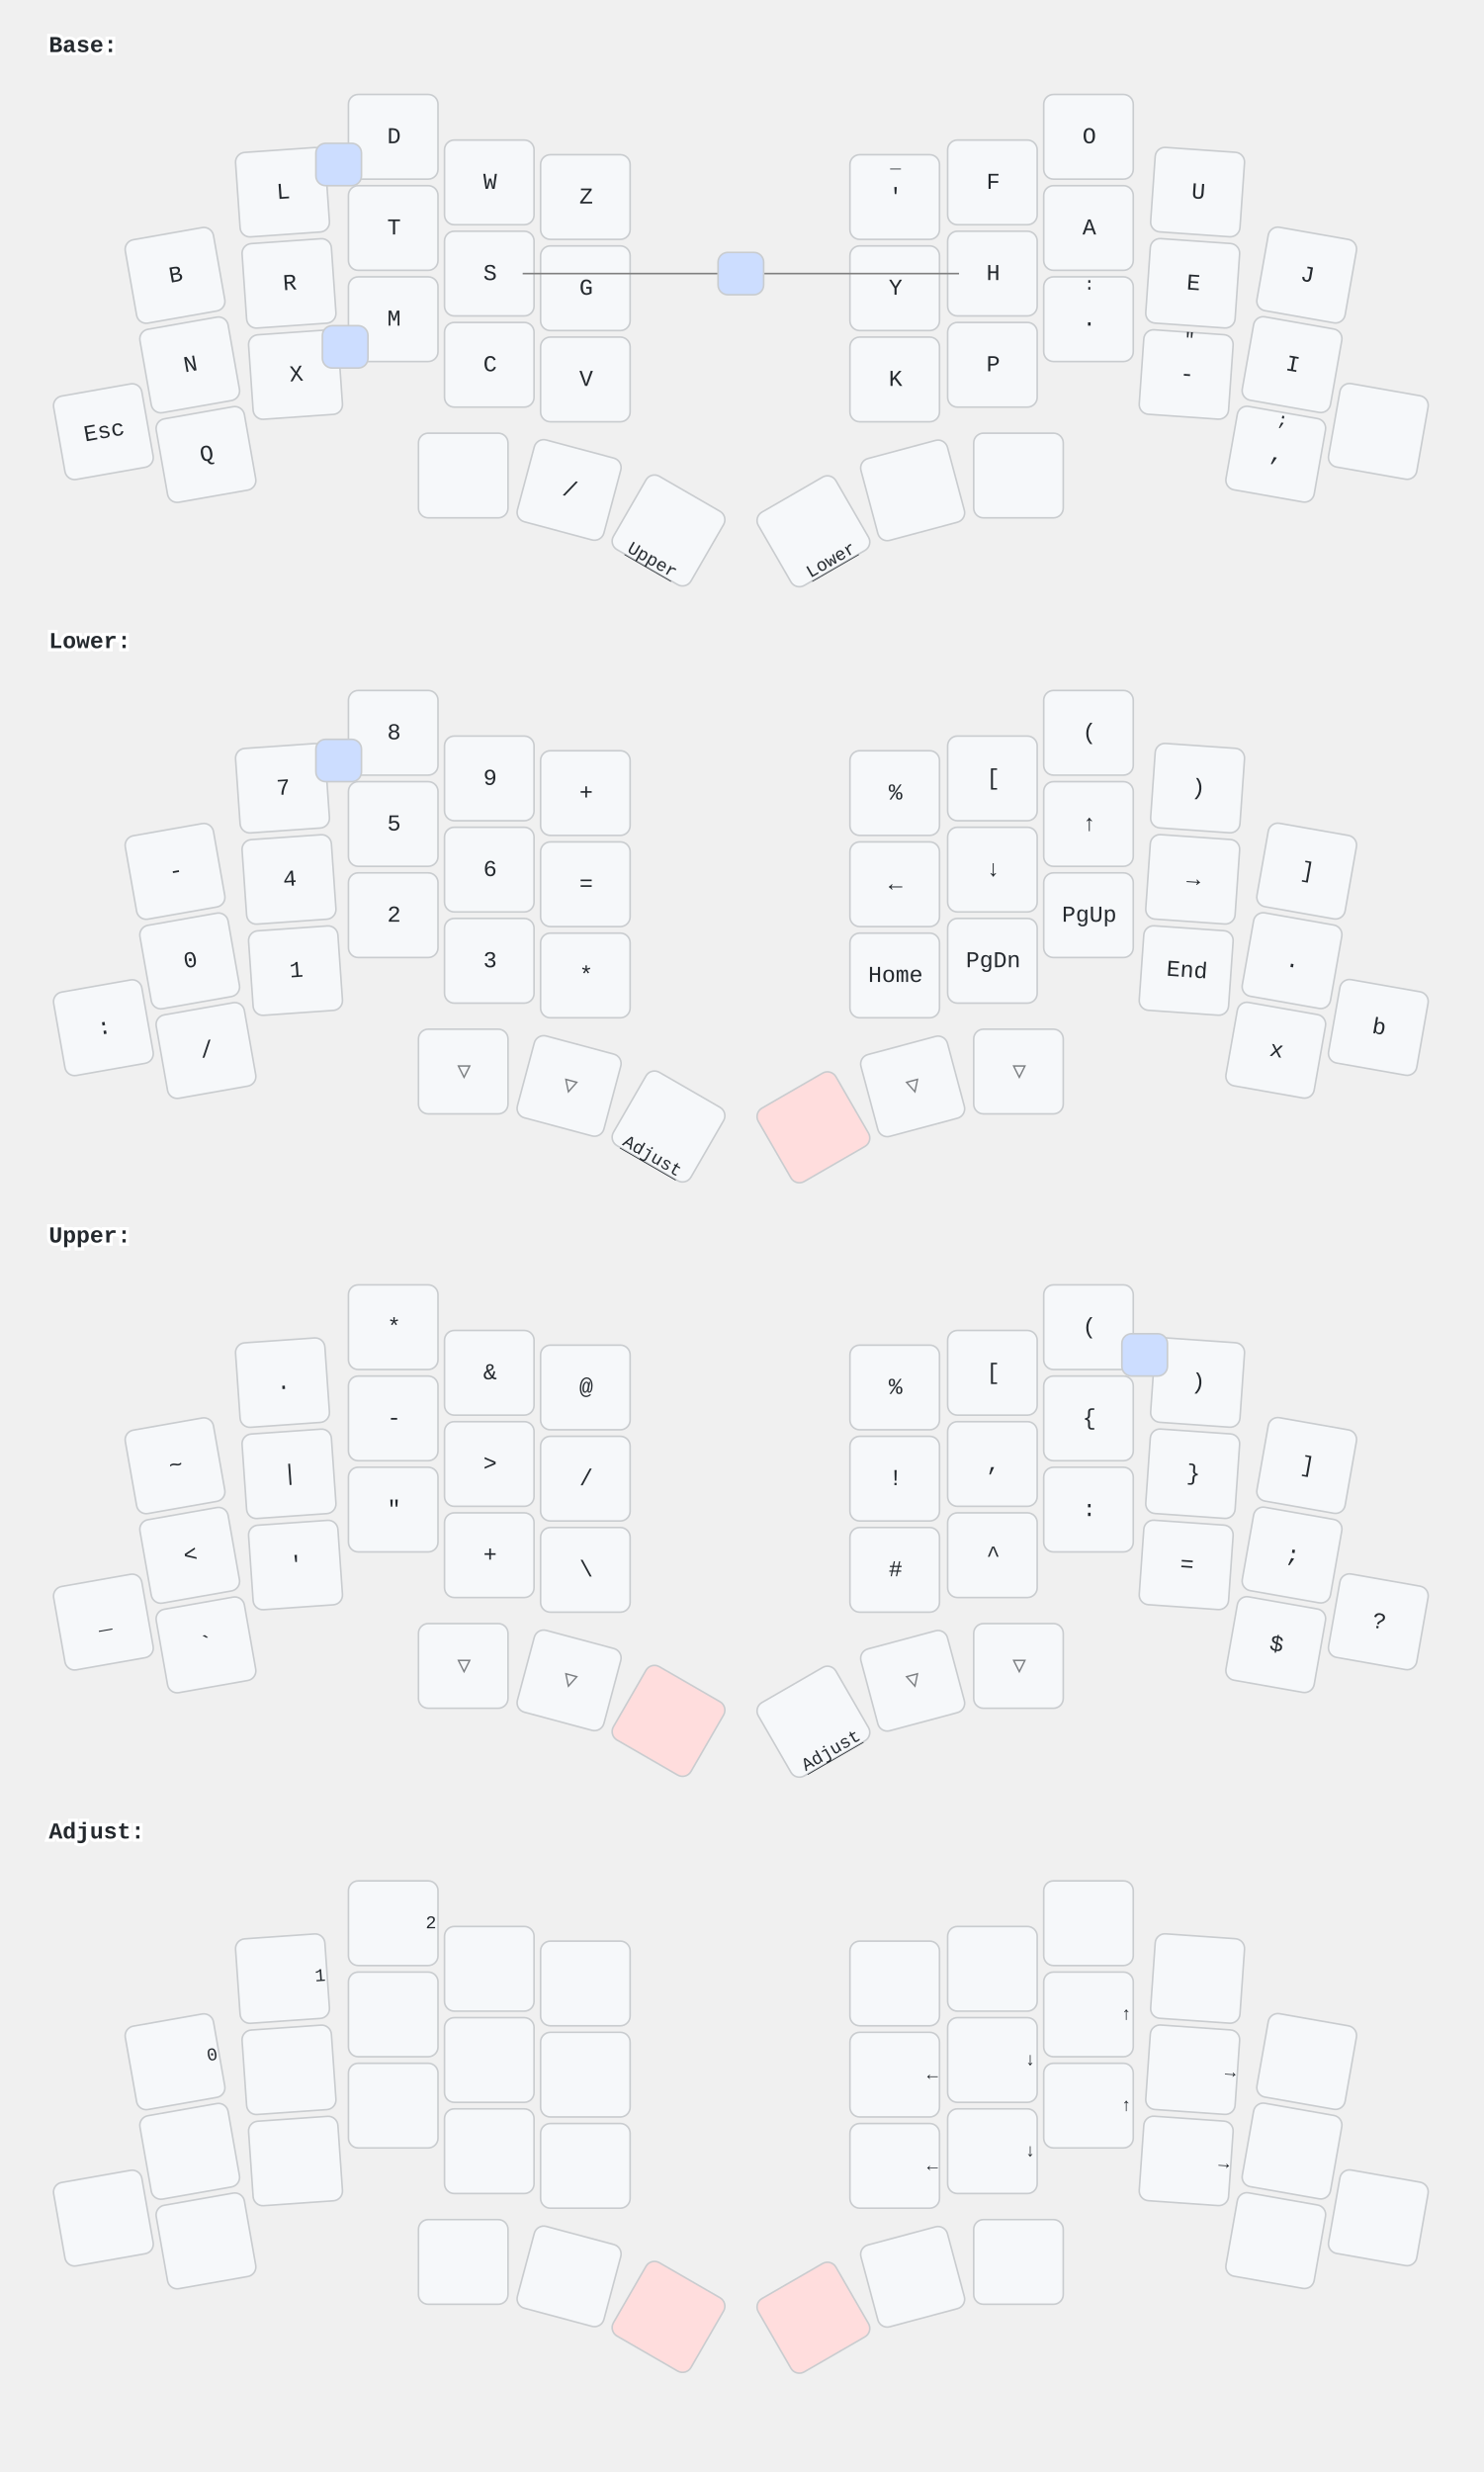
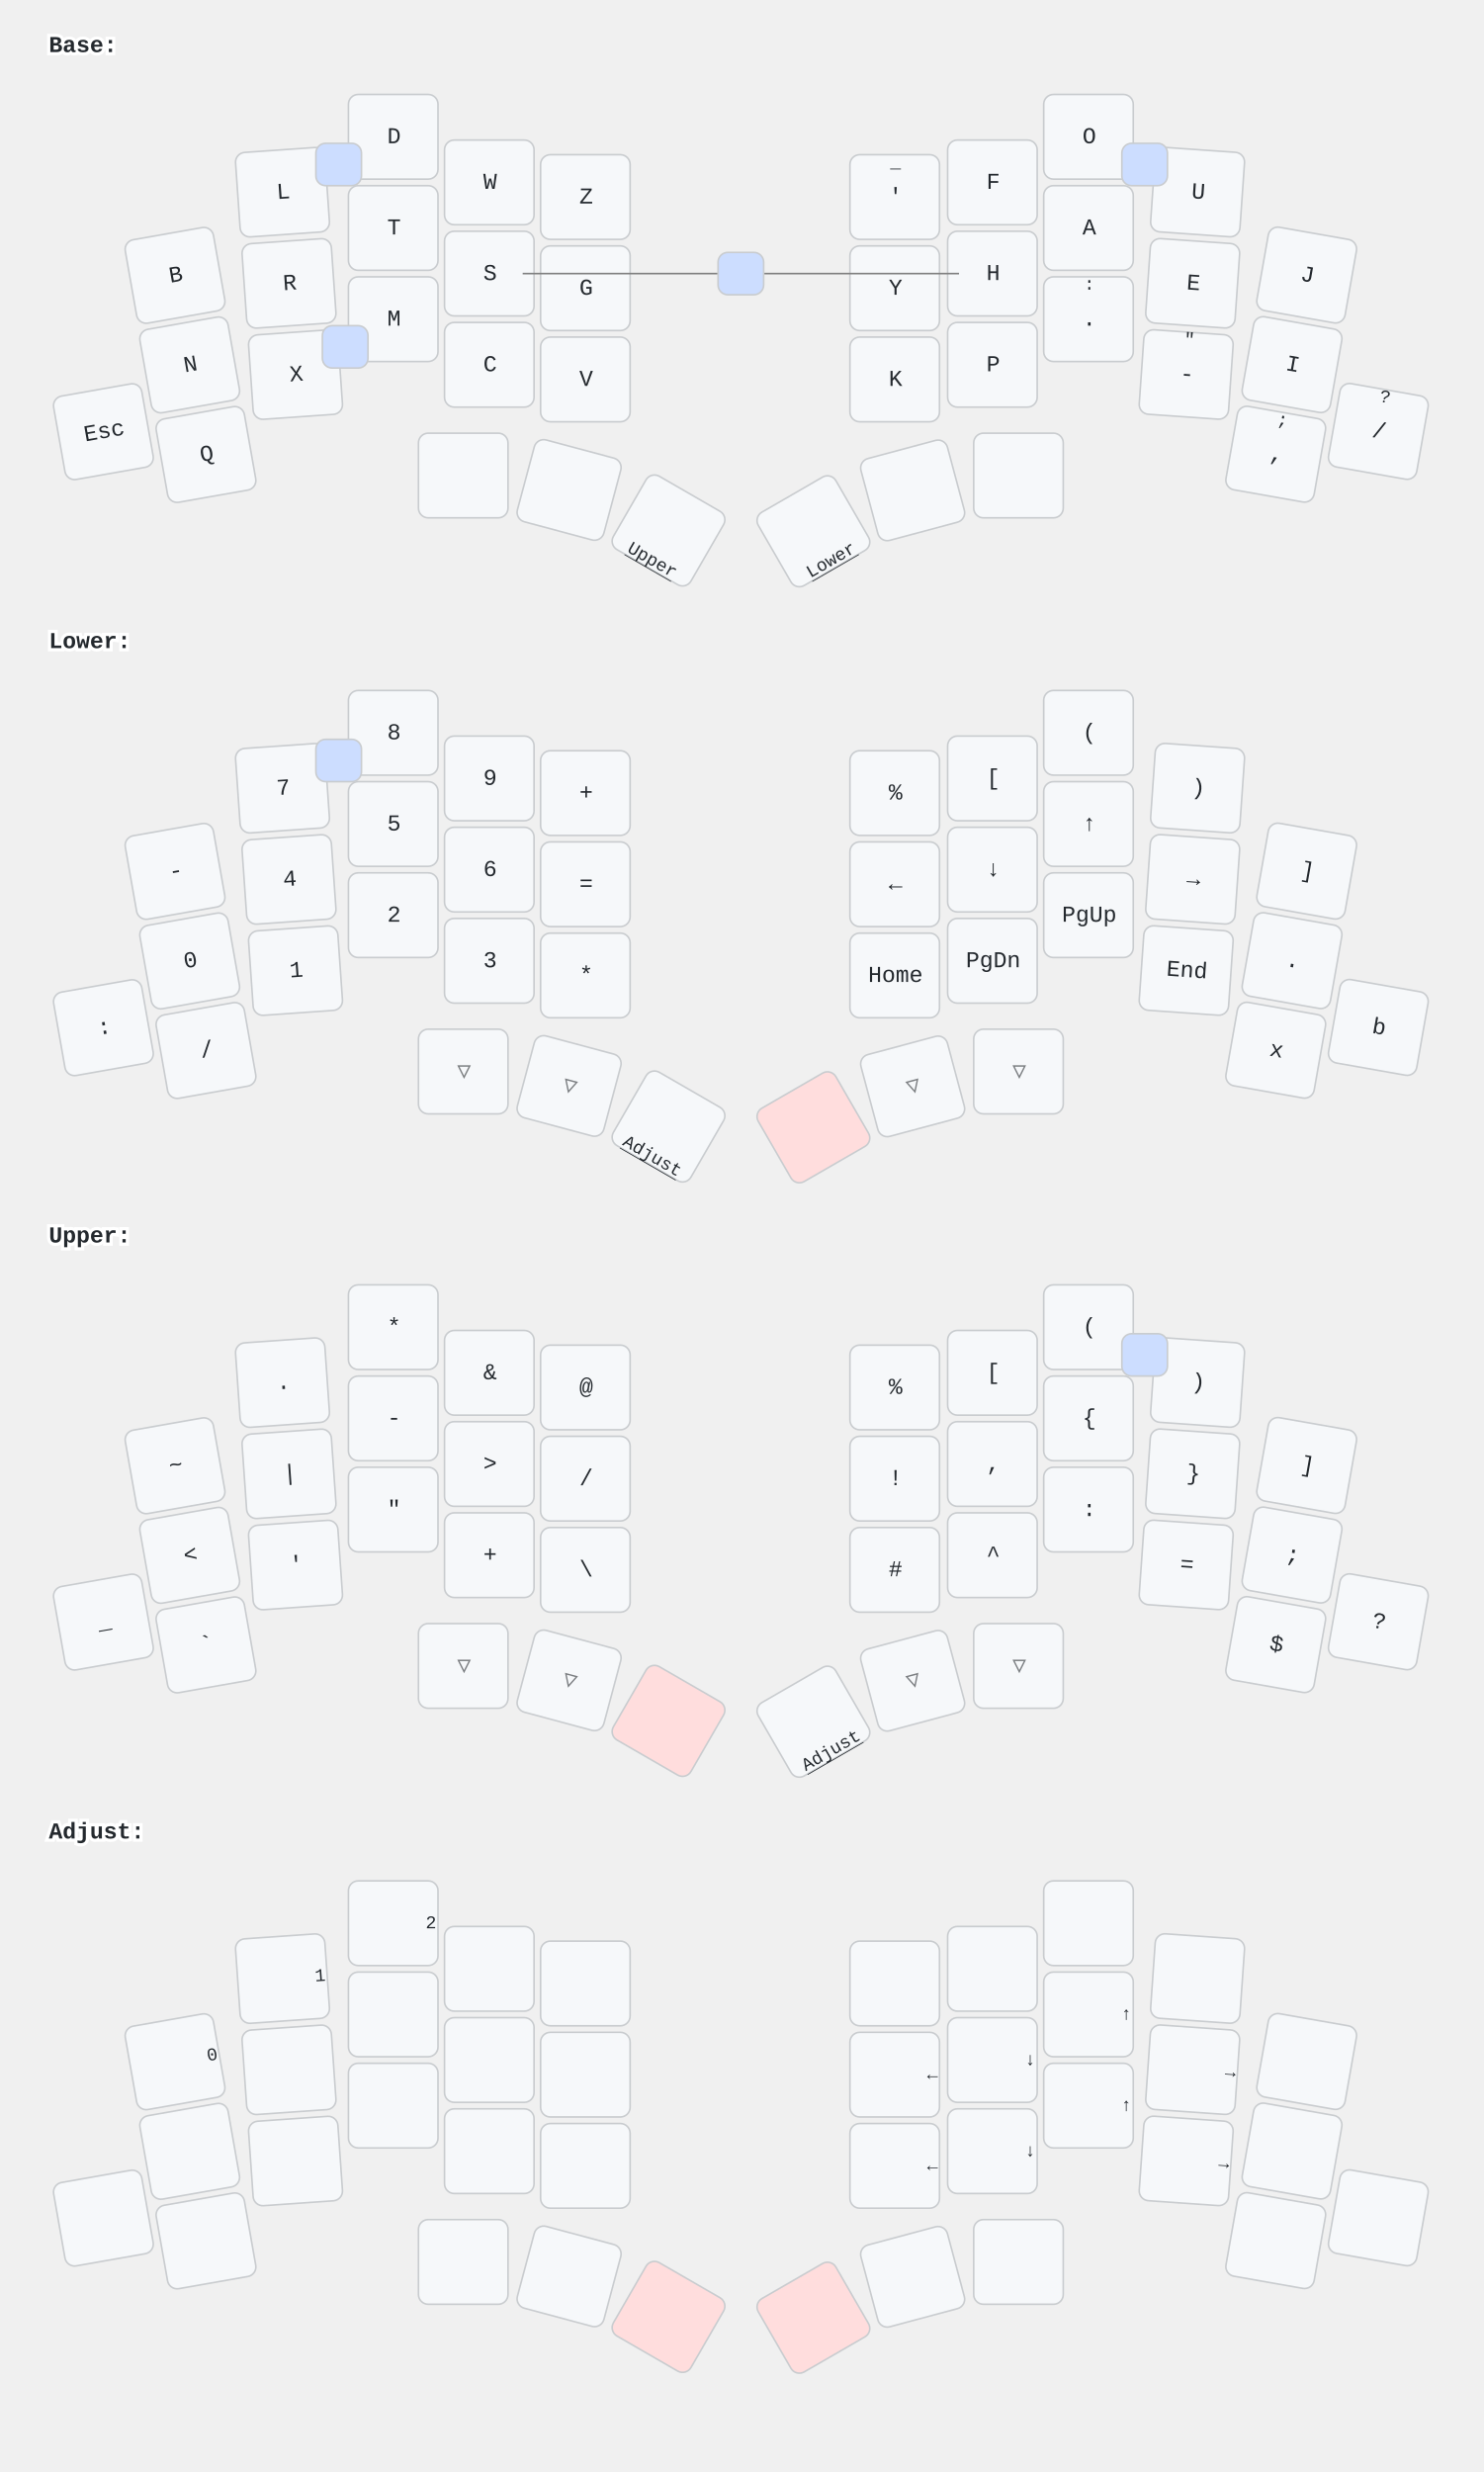
<svg xmlns="http://www.w3.org/2000/svg" xmlns:xlink="http://www.w3.org/1999/xlink" width="911" height="1518" viewBox="0 0 911 1518" class="keymap">
  <defs>/* start glyphs */
<svg id="mdi:apple-keyboard-caps">
      <svg id="mdi-apple-keyboard-caps" viewBox="0 0 24 24">
        <path d="M15,14V8H17.17L12,2.83L6.83,8H9V14H15M12,0L22,10H17V16H7V10H2L12,0M7,18H17V24H7V18M15,20H9V22H15V20Z" />
      </svg>
    </svg>
    <svg id="mdi:apple-keyboard-command">
      <svg id="mdi-apple-keyboard-command" viewBox="0 0 24 24">
        <path d="M6,2A4,4 0 0,1 10,6V8H14V6A4,4 0 0,1 18,2A4,4 0 0,1 22,6A4,4 0 0,1 18,10H16V14H18A4,4 0 0,1 22,18A4,4 0 0,1 18,22A4,4 0 0,1 14,18V16H10V18A4,4 0 0,1 6,22A4,4 0 0,1 2,18A4,4 0 0,1 6,14H8V10H6A4,4 0 0,1 2,6A4,4 0 0,1 6,2M16,18A2,2 0 0,0 18,20A2,2 0 0,0 20,18A2,2 0 0,0 18,16H16V18M14,10H10V14H14V10M6,16A2,2 0 0,0 4,18A2,2 0 0,0 6,20A2,2 0 0,0 8,18V16H6M8,6A2,2 0 0,0 6,4A2,2 0 0,0 4,6A2,2 0 0,0 6,8H8V6M18,8A2,2 0 0,0 20,6A2,2 0 0,0 18,4A2,2 0 0,0 16,6V8H18Z" />
      </svg>
    </svg>
    <svg id="mdi:apple-keyboard-control">
      <svg id="mdi-apple-keyboard-control" viewBox="0 0 24 24">
        <path d="M19.78,11.78L18.36,13.19L12,6.83L5.64,13.19L4.22,11.78L12,4L19.78,11.78Z" />
      </svg>
    </svg>
    <svg id="mdi:apple-keyboard-option">
      <svg id="mdi-apple-keyboard-option" viewBox="0 0 24 24">
        <path d="M3,4H9.11L16.15,18H21V20H14.88L7.84,6H3V4M14,4H21V6H14V4Z" />
      </svg>
    </svg>
    <svg id="mdi:apple-keyboard-shift">
      <svg id="mdi-apple-keyboard-shift" viewBox="0 0 24 24">
        <path d="M15,18V12H17.17L12,6.83L6.83,12H9V18H15M12,4L22,14H17V20H7V14H2L12,4Z" />
      </svg>
    </svg>
    <svg id="mdi:backspace-reverse">
      <svg id="mdi-backspace-reverse" viewBox="0 0 24 24">
        <path d="M2,21H17C17.7,21 18.2,20.6 18.6,20.1L24,12L18.6,3.9C18.2,3.4 17.7,3 17,3H2A2,2 0 0,0 0,5V19A2,2 0 0,0 2,21M5,8.4L6.4,7L10,10.6L13.6,7L15,8.4L11.4,12L15,15.6L13.6,17L10,13.4L6.4,17L5,15.6L8.6,12" />
      </svg>
    </svg>
    <svg id="mdi:bluetooth">
      <svg id="mdi-bluetooth" viewBox="0 0 24 24">
        <path d="M14.88,16.29L13,18.17V14.41M13,5.83L14.88,7.71L13,9.58M17.71,7.71L12,2H11V9.58L6.41,5L5,6.41L10.59,12L5,17.58L6.41,19L11,14.41V22H12L17.71,16.29L13.41,12L17.71,7.71Z" />
      </svg>
    </svg>
    <svg id="mdi:delete">
      <svg id="mdi-delete" viewBox="0 0 24 24">
        <path d="M19,4H15.5L14.5,3H9.5L8.5,4H5V6H19M6,19A2,2 0 0,0 8,21H16A2,2 0 0,0 18,19V7H6V19Z" />
      </svg>
    </svg>
    <svg id="mdi:keyboard-backspace">
      <svg id="mdi-keyboard-backspace" viewBox="0 0 24 24">
        <path d="M21,11H6.83L10.41,7.41L9,6L3,12L9,18L10.41,16.58L6.83,13H21V11Z" />
      </svg>
    </svg>
    <svg id="mdi:keyboard-return">
      <svg id="mdi-keyboard-return" viewBox="0 0 24 24">
        <path d="M19,7V11H5.83L9.41,7.41L8,6L2,12L8,18L9.41,16.58L5.83,13H21V7H19Z" />
      </svg>
    </svg>
    <svg id="mdi:keyboard-space">
      <svg id="mdi-keyboard-space" viewBox="0 0 24 24">
        <path d="M3 15H5V19H19V15H21V19C21 20.1 20.1 21 19 21H5C3.9 21 3 20.1 3 19V15Z" />
      </svg>
    </svg>
    <svg id="mdi:keyboard-tab">
      <svg id="mdi-keyboard-tab" viewBox="0 0 24 24">
        <path d="M20,18H22V6H20M11.59,7.41L15.17,11H1V13H15.17L11.59,16.58L13,18L19,12L13,6L11.59,7.41Z" />
      </svg>
    </svg>
    <svg id="mdi:mouse">
      <svg id="mdi-mouse" viewBox="0 0 24 24">
        <path d="M11,1.07C7.05,1.56 4,4.92 4,9H11M4,15A8,8 0 0,0 12,23A8,8 0 0,0 20,15V11H4M13,1.07V9H20C20,4.92 16.94,1.56 13,1.07Z" />
      </svg>
    </svg>
    <svg id="mdi:mouse-left-click">
      <svg id="mdi-mouse-left-click" viewBox="0 0 24 24">
        <path d="M13 9V1.07C16.94 1.56 20 4.92 20 9H13M6.34 20.66C4.84 19.16 4 17.12 4 15V11H20V15C20 17.12 19.16 19.16 17.66 20.66C16.16 22.16 14.12 23 12 23C9.88 23 7.84 22.16 6.34 20.66M11 9V1.07C10.3 1.16 9.63 1.33 9 1.59C6.67 2.53 4.89 4.53 4.25 7C4.09 7.64 4 8.31 4 9H11M6.34 7C6.82 5.65 7.78 4.5 9 3.81V7H6.34Z" />
      </svg>
    </svg>
    <svg id="mdi:mouse-right-click">
      <svg id="mdi-mouse-right-click" viewBox="0 0 24 24">
        <path d="M13 9V1.07C13.7 1.16 14.37 1.33 15 1.59C17.33 2.53 19.11 4.53 19.75 7C19.91 7.64 20 8.31 20 9H13M17.66 7C17.18 5.65 16.23 4.5 15 3.81V7H17.66M11 9V1.07C7.06 1.56 4 4.92 4 9H11M6.34 20.66C4.84 19.16 4 17.12 4 15V11H20V15C20 17.12 19.16 19.16 17.66 20.66C16.16 22.16 14.12 23 12 23C9.88 23 7.84 22.16 6.34 20.66Z" />
      </svg>
    </svg>
    <svg id="mdi:mouse-scroll-wheel">
      <svg id="mdi-mouse-scroll-wheel" viewBox="0 0 24 24">
        <path d="M11 1.07C7.05 1.56 4 4.92 4 9H11V7.73C10.4 7.39 10 6.74 10 6V4C10 3.26 10.4 2.61 11 2.27V1.07M13 9V7.73C13.6 7.39 14 6.74 14 6V4C14 3.26 13.6 2.61 13 2.27V1.07C16.94 1.56 20 4.92 20 9H13M4 15C4 17.12 4.84 19.16 6.34 20.66C7.84 22.16 9.88 23 12 23C14.12 23 16.16 22.16 17.66 20.66C19.16 19.16 20 17.12 20 15V11H4V15M13 6V4C13 3.45 12.55 3 12 3C11.45 3 11 3.45 11 4V6C11 6.55 11.45 7 12 7C12.55 7 13 6.55 13 6Z" />
      </svg>
    </svg>
    <svg id="mdi:play-pause">
      <svg id="mdi-play-pause" viewBox="0 0 24 24">
        <path d="M3,5V19L11,12M13,19H16V5H13M18,5V19H21V5" />
      </svg>
    </svg>
    <svg id="mdi:skip-next">
      <svg id="mdi-skip-next" viewBox="0 0 24 24">
        <path d="M16,18H18V6H16M6,18L14.5,12L6,6V18Z" />
      </svg>
    </svg>
    <svg id="mdi:skip-previous">
      <svg id="mdi-skip-previous" viewBox="0 0 24 24">
        <path d="M6,18V6H8V18H6M9.5,12L18,6V18L9.5,12Z" />
      </svg>
    </svg>
    <svg id="mdi:usb">
      <svg id="mdi-usb" viewBox="0 0 24 24">
        <path d="M15,7V11H16V13H13V5H15L12,1L9,5H11V13H8V10.93C8.7,10.56 9.2,9.85 9.2,9C9.2,7.78 8.21,6.8 7,6.8C5.78,6.8 4.8,7.78 4.8,9C4.8,9.85 5.3,10.56 6,10.93V13A2,2 0 0,0 8,15H11V18.05C10.29,18.41 9.8,19.15 9.8,20A2.2,2.2 0 0,0 12,22.2A2.2,2.2 0 0,0 14.2,20C14.2,19.15 13.71,18.41 13,18.05V15H16A2,2 0 0,0 18,13V11H19V7H15Z" />
      </svg>
    </svg>
    <svg id="mdi:volume-minus">
      <svg id="mdi-volume-minus" viewBox="0 0 24 24">
        <path d="M3,9H7L12,4V20L7,15H3V9M14,11H22V13H14V11Z" />
      </svg>
    </svg>
    <svg id="mdi:volume-mute">
      <svg id="mdi-volume-mute" viewBox="0 0 24 24">
        <path d="M3,9H7L12,4V20L7,15H3V9M16.59,12L14,9.41L15.41,8L18,10.59L20.59,8L22,9.41L19.41,12L22,14.59L20.59,16L18,13.41L15.41,16L14,14.59L16.59,12Z" />
      </svg>
    </svg>
    <svg id="mdi:volume-plus">
      <svg id="mdi-volume-plus" viewBox="0 0 24 24">
        <path d="M3,9H7L12,4V20L7,15H3V9M14,11H17V8H19V11H22V13H19V16H17V13H14V11Z" />
      </svg>
    </svg>
  </defs>/* end glyphs */
<style>/* inherit to force styles through use tags */
svg path {
    fill: inherit;
}

/* font and background color specifications */
svg.keymap {
    font-family: SFMono-Regular,Consolas,Liberation Mono,Menlo,monospace;
    font-size: 14px;
    font-kerning: normal;
    text-rendering: optimizeLegibility;
    fill: #24292e;
}

/* default key styling */
rect.key {
    fill: #f6f8fa;
}

rect.key, rect.combo {
    stroke: #c9cccf;
    stroke-width: 1;
}

/* default key side styling, only used is draw_key_sides is set */
rect.side {
    filter: brightness(90%);
}

/* color accent for combo boxes */
rect.combo, rect.combo-separate {
    fill: #cdf;
}

/* color accent for held keys */
rect.held, rect.combo.held {
    fill: #fdd;
}

/* color accent for ghost (optional) keys */
rect.ghost, rect.combo.ghost {
    stroke-dasharray: 4, 4;
    stroke-width: 2;
}

text {
    text-anchor: middle;
    dominant-baseline: middle;
}

/* styling for layer labels */
text.label {
    font-weight: bold;
    text-anchor: start;
    stroke: white;
    stroke-width: 4;
    paint-order: stroke;
}

/* styling for optional footer */
text.footer {
    text-anchor: end;
    dominant-baseline: auto;
    stroke: white;
    stroke-width: 4;
    paint-order: stroke;
}

/* styling for combo tap, and key non-tap label text */
text.combo, text.hold, text.shifted, text.left, text.right {
    font-size: 11px;
}

text.hold {
    text-anchor: middle;
    dominant-baseline: auto;
}

text.shifted {
    text-anchor: middle;
    dominant-baseline: hanging;
}

text.left {
    text-anchor: start;
}

text.right {
    text-anchor: end;
}

text.layer-activator {
    text-decoration: underline;
}

/* styling for hold/shifted label text in combo box */
text.combo.hold, text.combo.shifted, text.combo.left, text.combo.right {
    font-size: 8px;
}

/* lighter symbol for transparent keys */
text.trans {
    fill: #7b7e81;
}

/* styling for combo dendrons */
path.combo {
    stroke-width: 1;
    stroke: gray;
    fill: none;
}

/* Start Tabler Icons Cleanup */
/* cannot use height/width with glyphs */
.icon-tabler &gt; path {
    fill: inherit;
    stroke: inherit;
    stroke-width: 2;
}
/* hide tabler's default box */
.icon-tabler &gt; path[stroke="none"][fill="none"] {
    visibility: hidden;
}
/* End Tabler Icons Cleanup */
</style>
  <g transform="translate(30, 0)" class="layer-Base">
    <text x="0" y="28" class="label" id="Base">Base:</text>
    <g transform="translate(0, 56)">
      <g transform="translate(78, 113) rotate(-10.0)" class="key keypos-0">
        <rect rx="6" ry="6" x="-28" y="-26" width="55" height="52" class="key" />
        <text x="0" y="0" class="key tap">B</text>
      </g>
      <g transform="translate(144, 62) rotate(-4.0)" class="key keypos-1">
        <rect rx="6" ry="6" x="-28" y="-26" width="55" height="52" class="key" />
        <text x="0" y="0" class="key tap">L</text>
      </g>
      <g transform="translate(212, 28)" class="key keypos-2">
        <rect rx="6" ry="6" x="-28" y="-26" width="55" height="52" class="key" />
        <text x="0" y="0" class="key tap">D</text>
      </g>
      <g transform="translate(271, 56)" class="key keypos-3">
        <rect rx="6" ry="6" x="-28" y="-26" width="55" height="52" class="key" />
        <text x="0" y="0" class="key tap">W</text>
      </g>
      <g transform="translate(330, 65)" class="key keypos-4">
        <rect rx="6" ry="6" x="-28" y="-26" width="55" height="52" class="key" />
        <text x="0" y="0" class="key tap">Z</text>
      </g>
      <g transform="translate(520, 65)" class="key keypos-5">
        <rect rx="6" ry="6" x="-28" y="-26" width="55" height="52" class="key" />
        <text x="0" y="0" class="key tap">'</text>
        <text x="0" y="-24" class="key shifted">_</text>
      </g>
      <g transform="translate(580, 56)" class="key keypos-6">
        <rect rx="6" ry="6" x="-28" y="-26" width="55" height="52" class="key" />
        <text x="0" y="0" class="key tap">F</text>
      </g>
      <g transform="translate(639, 28)" class="key keypos-7">
        <rect rx="6" ry="6" x="-28" y="-26" width="55" height="52" class="key" />
        <text x="0" y="0" class="key tap">O</text>
      </g>
      <g transform="translate(706, 62) rotate(4.0)" class="key keypos-8">
        <rect rx="6" ry="6" x="-28" y="-26" width="55" height="52" class="key" />
        <text x="0" y="0" class="key tap">U</text>
      </g>
      <g transform="translate(773, 113) rotate(10.0)" class="key keypos-9">
        <rect rx="6" ry="6" x="-28" y="-26" width="55" height="52" class="key" />
        <text x="0" y="0" class="key tap">J</text>
      </g>
      <g transform="translate(87, 168) rotate(-10.0)" class="key keypos-10">
        <rect rx="6" ry="6" x="-28" y="-26" width="55" height="52" class="key" />
        <text x="0" y="0" class="key tap">N</text>
        <use href="#mdi:apple-keyboard-control" xlink:href="#mdi:apple-keyboard-control" x="-6" y="12" height="12" width="12.0" class="key hold glyph mdi:apple-keyboard-control" />
      </g>
      <g transform="translate(148, 118) rotate(-4.0)" class="key keypos-11">
        <rect rx="6" ry="6" x="-28" y="-26" width="55" height="52" class="key" />
        <text x="0" y="0" class="key tap">R</text>
        <use href="#mdi:apple-keyboard-option" xlink:href="#mdi:apple-keyboard-option" x="-6" y="12" height="12" width="12.0" class="key hold glyph mdi:apple-keyboard-option" />
      </g>
      <g transform="translate(212, 84)" class="key keypos-12">
        <rect rx="6" ry="6" x="-28" y="-26" width="55" height="52" class="key" />
        <text x="0" y="0" class="key tap">T</text>
        <use href="#mdi:apple-keyboard-command" xlink:href="#mdi:apple-keyboard-command" x="-6" y="12" height="12" width="12.0" class="key hold glyph mdi:apple-keyboard-command" />
      </g>
      <g transform="translate(271, 112)" class="key keypos-13">
        <rect rx="6" ry="6" x="-28" y="-26" width="55" height="52" class="key" />
        <text x="0" y="0" class="key tap">S</text>
        <use href="#mdi:apple-keyboard-shift" xlink:href="#mdi:apple-keyboard-shift" x="-6" y="12" height="12" width="12.0" class="key hold glyph mdi:apple-keyboard-shift" />
      </g>
      <g transform="translate(330, 121)" class="key keypos-14">
        <rect rx="6" ry="6" x="-28" y="-26" width="55" height="52" class="key" />
        <text x="0" y="0" class="key tap">G</text>
      </g>
      <g transform="translate(520, 121)" class="key keypos-15">
        <rect rx="6" ry="6" x="-28" y="-26" width="55" height="52" class="key" />
        <text x="0" y="0" class="key tap">Y</text>
      </g>
      <g transform="translate(580, 112)" class="key keypos-16">
        <rect rx="6" ry="6" x="-28" y="-26" width="55" height="52" class="key" />
        <text x="0" y="0" class="key tap">H</text>
        <use href="#mdi:apple-keyboard-shift" xlink:href="#mdi:apple-keyboard-shift" x="-6" y="12" height="12" width="12.0" class="key hold glyph mdi:apple-keyboard-shift" />
      </g>
      <g transform="translate(639, 84)" class="key keypos-17">
        <rect rx="6" ry="6" x="-28" y="-26" width="55" height="52" class="key" />
        <text x="0" y="0" class="key tap">A</text>
        <use href="#mdi:apple-keyboard-command" xlink:href="#mdi:apple-keyboard-command" x="-6" y="12" height="12" width="12.0" class="key hold glyph mdi:apple-keyboard-command" />
      </g>
      <g transform="translate(703, 118) rotate(4.0)" class="key keypos-18">
        <rect rx="6" ry="6" x="-28" y="-26" width="55" height="52" class="key" />
        <text x="0" y="0" class="key tap">E</text>
        <use href="#mdi:apple-keyboard-option" xlink:href="#mdi:apple-keyboard-option" x="-6" y="12" height="12" width="12.0" class="key hold glyph mdi:apple-keyboard-option" />
      </g>
      <g transform="translate(764, 168) rotate(10.0)" class="key keypos-19">
        <rect rx="6" ry="6" x="-28" y="-26" width="55" height="52" class="key" />
        <text x="0" y="0" class="key tap">I</text>
        <use href="#mdi:apple-keyboard-control" xlink:href="#mdi:apple-keyboard-control" x="-6" y="12" height="12" width="12.0" class="key hold glyph mdi:apple-keyboard-control" />
      </g>
      <g transform="translate(34, 209) rotate(-10.0)" class="key keypos-20">
        <rect rx="6" ry="6" x="-28" y="-26" width="55" height="52" class="key" />
        <text x="0" y="0" class="key tap">Esc</text>
      </g>
      <g transform="translate(97, 223) rotate(-10.0)" class="key keypos-21">
        <rect rx="6" ry="6" x="-28" y="-26" width="55" height="52" class="key" />
        <text x="0" y="0" class="key tap">Q</text>
      </g>
      <g transform="translate(152, 174) rotate(-4.0)" class="key keypos-22">
        <rect rx="6" ry="6" x="-28" y="-26" width="55" height="52" class="key" />
        <text x="0" y="0" class="key tap">X</text>
      </g>
      <g transform="translate(212, 140)" class="key keypos-23">
        <rect rx="6" ry="6" x="-28" y="-26" width="55" height="52" class="key" />
        <text x="0" y="0" class="key tap">M</text>
      </g>
      <g transform="translate(271, 168)" class="key keypos-24">
        <rect rx="6" ry="6" x="-28" y="-26" width="55" height="52" class="key" />
        <text x="0" y="0" class="key tap">C</text>
      </g>
      <g transform="translate(330, 177)" class="key keypos-25">
        <rect rx="6" ry="6" x="-28" y="-26" width="55" height="52" class="key" />
        <text x="0" y="0" class="key tap">V</text>
      </g>
      <g transform="translate(520, 177)" class="key keypos-26">
        <rect rx="6" ry="6" x="-28" y="-26" width="55" height="52" class="key" />
        <text x="0" y="0" class="key tap">K</text>
      </g>
      <g transform="translate(580, 168)" class="key keypos-27">
        <rect rx="6" ry="6" x="-28" y="-26" width="55" height="52" class="key" />
        <text x="0" y="0" class="key tap">P</text>
      </g>
      <g transform="translate(639, 140)" class="key keypos-28">
        <rect rx="6" ry="6" x="-28" y="-26" width="55" height="52" class="key" />
        <text x="0" y="0" class="key tap">.</text>
        <text x="0" y="-24" class="key shifted">:</text>
      </g>
      <g transform="translate(699, 174) rotate(4.0)" class="key keypos-29">
        <rect rx="6" ry="6" x="-28" y="-26" width="55" height="52" class="key" />
        <text x="0" y="0" class="key tap">-</text>
        <text x="0" y="-24" class="key shifted">"</text>
      </g>
      <g transform="translate(754, 223) rotate(10.0)" class="key keypos-30">
        <rect rx="6" ry="6" x="-28" y="-26" width="55" height="52" class="key" />
        <text x="0" y="0" class="key tap">,</text>
        <text x="0" y="-24" class="key shifted">;</text>
      </g>
      <g transform="translate(817, 209) rotate(10.0)" class="key keypos-31">
        <rect rx="6" ry="6" x="-28" y="-26" width="55" height="52" class="key" />
-         <use href="#mdi:keyboard-return" xlink:href="#mdi:keyboard-return" x="-7" y="-7" height="14" width="14.0" class="key tap glyph mdi:keyboard-return" />
+         <text x="0" y="0" class="key tap">/</text>
+         <text x="0" y="-24" class="key shifted">?</text>
      </g>
      <g transform="translate(255, 236)" class="key keypos-32">
        <rect rx="6" ry="6" x="-28" y="-26" width="55" height="52" class="key" />
      </g>
      <g transform="translate(320, 245) rotate(15.0)" class="key keypos-33">
        <rect rx="6" ry="6" x="-28" y="-26" width="55" height="52" class="key" />
-         <text x="0" y="0" class="key tap">/</text>
      </g>
      <g transform="translate(381, 270) rotate(30.0)" class="key keypos-34">
        <rect rx="6" ry="6" x="-28" y="-26" width="55" height="52" class="key" />
        <use href="#mdi:keyboard-backspace" xlink:href="#mdi:keyboard-backspace" x="-7" y="-7" height="14" width="14.0" class="key tap glyph mdi:keyboard-backspace" />
        <a href="#Upper">
          <text x="0" y="24" class="key hold layer-activator">Upper</text>
        </a>
      </g>
      <g transform="translate(470, 270) rotate(-30.0)" class="key keypos-35">
        <rect rx="6" ry="6" x="-28" y="-26" width="55" height="52" class="key" />
        <use href="#mdi:keyboard-space" xlink:href="#mdi:keyboard-space" x="-7" y="-7" height="14" width="14.0" class="key tap glyph mdi:keyboard-space" />
        <a href="#Lower">
          <text x="0" y="24" class="key hold layer-activator">Lower</text>
        </a>
      </g>
      <g transform="translate(531, 245) rotate(-15.0)" class="key keypos-36">
        <rect rx="6" ry="6" x="-28" y="-26" width="55" height="52" class="key" />
      </g>
      <g transform="translate(596, 236)" class="key keypos-37">
        <rect rx="6" ry="6" x="-28" y="-26" width="55" height="52" class="key" />
      </g>
      <g class="combo combopos-0">
        <rect rx="6" ry="6" x="164" y="32" width="28" height="26" class="combo" />
        <use href="#mdi:keyboard-tab" xlink:href="#mdi:keyboard-tab" x="171" y="38" height="14" width="14.0" class="combo tap glyph mdi:keyboard-tab" />
      </g>
      <g class="combo combopos-1">
        <rect rx="6" ry="6" x="168" y="144" width="28" height="26" class="combo" />
        <use href="#mdi:backspace-reverse" xlink:href="#mdi:backspace-reverse" x="175" y="150" height="14" width="14.0" class="combo tap glyph mdi:backspace-reverse" />
      </g>
      <g class="combo combopos-2">
+         <rect rx="6" ry="6" x="659" y="32" width="28" height="26" class="combo" />
+         <use href="#mdi:keyboard-return" xlink:href="#mdi:keyboard-return" x="666" y="38" height="14" width="14.0" class="combo tap glyph mdi:keyboard-return" />
+       </g>
+       <g class="combo combopos-3">
        <path d="M425,112 l-134,0" class="combo" />
        <path d="M425,112 l134,0" class="combo" />
        <rect rx="6" ry="6" x="411" y="99" width="28" height="26" class="combo" />
        <use href="#mdi:apple-keyboard-caps" xlink:href="#mdi:apple-keyboard-caps" x="418" y="105" height="14" width="14.0" class="combo tap glyph mdi:apple-keyboard-caps" />
      </g>
    </g>
  </g>
  <g transform="translate(30, 366)" class="layer-Lower">
    <text x="0" y="28" class="label" id="Lower">Lower:</text>
    <g transform="translate(0, 56)">
      <g transform="translate(78, 113) rotate(-10.0)" class="key keypos-0">
        <rect rx="6" ry="6" x="-28" y="-26" width="55" height="52" class="key" />
        <text x="0" y="0" class="key tap">-</text>
      </g>
      <g transform="translate(144, 62) rotate(-4.0)" class="key keypos-1">
        <rect rx="6" ry="6" x="-28" y="-26" width="55" height="52" class="key" />
        <text x="0" y="0" class="key tap">7</text>
      </g>
      <g transform="translate(212, 28)" class="key keypos-2">
        <rect rx="6" ry="6" x="-28" y="-26" width="55" height="52" class="key" />
        <text x="0" y="0" class="key tap">8</text>
      </g>
      <g transform="translate(271, 56)" class="key keypos-3">
        <rect rx="6" ry="6" x="-28" y="-26" width="55" height="52" class="key" />
        <text x="0" y="0" class="key tap">9</text>
      </g>
      <g transform="translate(330, 65)" class="key keypos-4">
        <rect rx="6" ry="6" x="-28" y="-26" width="55" height="52" class="key" />
        <text x="0" y="0" class="key tap">+</text>
      </g>
      <g transform="translate(520, 65)" class="key keypos-5">
        <rect rx="6" ry="6" x="-28" y="-26" width="55" height="52" class="key" />
        <text x="0" y="0" class="key tap">%</text>
      </g>
      <g transform="translate(580, 56)" class="key keypos-6">
        <rect rx="6" ry="6" x="-28" y="-26" width="55" height="52" class="key" />
        <text x="0" y="0" class="key tap">[</text>
      </g>
      <g transform="translate(639, 28)" class="key keypos-7">
        <rect rx="6" ry="6" x="-28" y="-26" width="55" height="52" class="key" />
        <text x="0" y="0" class="key tap">(</text>
      </g>
      <g transform="translate(706, 62) rotate(4.0)" class="key keypos-8">
        <rect rx="6" ry="6" x="-28" y="-26" width="55" height="52" class="key" />
        <text x="0" y="0" class="key tap">)</text>
      </g>
      <g transform="translate(773, 113) rotate(10.0)" class="key keypos-9">
        <rect rx="6" ry="6" x="-28" y="-26" width="55" height="52" class="key" />
        <text x="0" y="0" class="key tap">]</text>
      </g>
      <g transform="translate(87, 168) rotate(-10.0)" class="key keypos-10">
        <rect rx="6" ry="6" x="-28" y="-26" width="55" height="52" class="key" />
        <text x="0" y="0" class="key tap">0</text>
      </g>
      <g transform="translate(148, 118) rotate(-4.0)" class="key keypos-11">
        <rect rx="6" ry="6" x="-28" y="-26" width="55" height="52" class="key" />
        <text x="0" y="0" class="key tap">4</text>
      </g>
      <g transform="translate(212, 84)" class="key keypos-12">
        <rect rx="6" ry="6" x="-28" y="-26" width="55" height="52" class="key" />
        <text x="0" y="0" class="key tap">5</text>
      </g>
      <g transform="translate(271, 112)" class="key keypos-13">
        <rect rx="6" ry="6" x="-28" y="-26" width="55" height="52" class="key" />
        <text x="0" y="0" class="key tap">6</text>
      </g>
      <g transform="translate(330, 121)" class="key keypos-14">
        <rect rx="6" ry="6" x="-28" y="-26" width="55" height="52" class="key" />
        <text x="0" y="0" class="key tap">=</text>
      </g>
      <g transform="translate(520, 121)" class="key keypos-15">
        <rect rx="6" ry="6" x="-28" y="-26" width="55" height="52" class="key" />
        <text x="0" y="0" class="key tap">←</text>
      </g>
      <g transform="translate(580, 112)" class="key keypos-16">
        <rect rx="6" ry="6" x="-28" y="-26" width="55" height="52" class="key" />
        <text x="0" y="0" class="key tap">↓</text>
      </g>
      <g transform="translate(639, 84)" class="key keypos-17">
        <rect rx="6" ry="6" x="-28" y="-26" width="55" height="52" class="key" />
        <text x="0" y="0" class="key tap">↑</text>
      </g>
      <g transform="translate(703, 118) rotate(4.0)" class="key keypos-18">
        <rect rx="6" ry="6" x="-28" y="-26" width="55" height="52" class="key" />
        <text x="0" y="0" class="key tap">→</text>
      </g>
      <g transform="translate(764, 168) rotate(10.0)" class="key keypos-19">
        <rect rx="6" ry="6" x="-28" y="-26" width="55" height="52" class="key" />
        <text x="0" y="0" class="key tap">.</text>
      </g>
      <g transform="translate(34, 209) rotate(-10.0)" class="key keypos-20">
        <rect rx="6" ry="6" x="-28" y="-26" width="55" height="52" class="key" />
        <text x="0" y="0" class="key tap">:</text>
      </g>
      <g transform="translate(97, 223) rotate(-10.0)" class="key keypos-21">
        <rect rx="6" ry="6" x="-28" y="-26" width="55" height="52" class="key" />
        <text x="0" y="0" class="key tap">/</text>
      </g>
      <g transform="translate(152, 174) rotate(-4.0)" class="key keypos-22">
        <rect rx="6" ry="6" x="-28" y="-26" width="55" height="52" class="key" />
        <text x="0" y="0" class="key tap">1</text>
      </g>
      <g transform="translate(212, 140)" class="key keypos-23">
        <rect rx="6" ry="6" x="-28" y="-26" width="55" height="52" class="key" />
        <text x="0" y="0" class="key tap">2</text>
      </g>
      <g transform="translate(271, 168)" class="key keypos-24">
        <rect rx="6" ry="6" x="-28" y="-26" width="55" height="52" class="key" />
        <text x="0" y="0" class="key tap">3</text>
      </g>
      <g transform="translate(330, 177)" class="key keypos-25">
        <rect rx="6" ry="6" x="-28" y="-26" width="55" height="52" class="key" />
        <text x="0" y="0" class="key tap">*</text>
      </g>
      <g transform="translate(520, 177)" class="key keypos-26">
        <rect rx="6" ry="6" x="-28" y="-26" width="55" height="52" class="key" />
        <text x="0" y="0" class="key tap">Home</text>
      </g>
      <g transform="translate(580, 168)" class="key keypos-27">
        <rect rx="6" ry="6" x="-28" y="-26" width="55" height="52" class="key" />
        <text x="0" y="0" class="key tap">PgDn</text>
      </g>
      <g transform="translate(639, 140)" class="key keypos-28">
        <rect rx="6" ry="6" x="-28" y="-26" width="55" height="52" class="key" />
        <text x="0" y="0" class="key tap">PgUp</text>
      </g>
      <g transform="translate(699, 174) rotate(4.0)" class="key keypos-29">
        <rect rx="6" ry="6" x="-28" y="-26" width="55" height="52" class="key" />
        <text x="0" y="0" class="key tap">End</text>
      </g>
      <g transform="translate(754, 223) rotate(10.0)" class="key keypos-30">
        <rect rx="6" ry="6" x="-28" y="-26" width="55" height="52" class="key" />
        <text x="0" y="0" class="key tap">x</text>
      </g>
      <g transform="translate(817, 209) rotate(10.0)" class="key keypos-31">
        <rect rx="6" ry="6" x="-28" y="-26" width="55" height="52" class="key" />
        <text x="0" y="0" class="key tap">b</text>
      </g>
      <g transform="translate(255, 236)" class="key trans keypos-32">
        <rect rx="6" ry="6" x="-28" y="-26" width="55" height="52" class="key trans" />
        <text x="0" y="0" class="key trans tap">▽</text>
      </g>
      <g transform="translate(320, 245) rotate(15.0)" class="key trans keypos-33">
        <rect rx="6" ry="6" x="-28" y="-26" width="55" height="52" class="key trans" />
        <text x="0" y="0" class="key trans tap">▽</text>
      </g>
      <g transform="translate(381, 270) rotate(30.0)" class="key keypos-34">
        <rect rx="6" ry="6" x="-28" y="-26" width="55" height="52" class="key" />
        <use href="#mdi:keyboard-backspace" xlink:href="#mdi:keyboard-backspace" x="-7" y="-7" height="14" width="14.0" class="key tap glyph mdi:keyboard-backspace" />
        <a href="#Adjust">
          <text x="0" y="24" class="key hold layer-activator">Adjust</text>
        </a>
      </g>
      <g transform="translate(470, 270) rotate(-30.0)" class="key held keypos-35">
        <rect rx="6" ry="6" x="-28" y="-26" width="55" height="52" class="key held" />
      </g>
      <g transform="translate(531, 245) rotate(-15.0)" class="key trans keypos-36">
        <rect rx="6" ry="6" x="-28" y="-26" width="55" height="52" class="key trans" />
        <text x="0" y="0" class="key trans tap">▽</text>
      </g>
      <g transform="translate(596, 236)" class="key trans keypos-37">
        <rect rx="6" ry="6" x="-28" y="-26" width="55" height="52" class="key trans" />
        <text x="0" y="0" class="key trans tap">▽</text>
      </g>
      <g class="combo combopos-0">
        <rect rx="6" ry="6" x="164" y="32" width="28" height="26" class="combo" />
        <use href="#mdi:keyboard-space" xlink:href="#mdi:keyboard-space" x="171" y="38" height="14" width="14.0" class="combo tap glyph mdi:keyboard-space" />
      </g>
    </g>
  </g>
  <g transform="translate(30, 731)" class="layer-Upper">
    <text x="0" y="28" class="label" id="Upper">Upper:</text>
    <g transform="translate(0, 56)">
      <g transform="translate(78, 113) rotate(-10.0)" class="key keypos-0">
        <rect rx="6" ry="6" x="-28" y="-26" width="55" height="52" class="key" />
        <text x="0" y="0" class="key tap">~</text>
      </g>
      <g transform="translate(144, 62) rotate(-4.0)" class="key keypos-1">
        <rect rx="6" ry="6" x="-28" y="-26" width="55" height="52" class="key" />
        <text x="0" y="0" class="key tap">.</text>
      </g>
      <g transform="translate(212, 28)" class="key keypos-2">
        <rect rx="6" ry="6" x="-28" y="-26" width="55" height="52" class="key" />
        <text x="0" y="0" class="key tap">*</text>
      </g>
      <g transform="translate(271, 56)" class="key keypos-3">
        <rect rx="6" ry="6" x="-28" y="-26" width="55" height="52" class="key" />
        <text x="0" y="0" class="key tap">&amp;</text>
      </g>
      <g transform="translate(330, 65)" class="key keypos-4">
        <rect rx="6" ry="6" x="-28" y="-26" width="55" height="52" class="key" />
        <text x="0" y="0" class="key tap">@</text>
      </g>
      <g transform="translate(520, 65)" class="key keypos-5">
        <rect rx="6" ry="6" x="-28" y="-26" width="55" height="52" class="key" />
        <text x="0" y="0" class="key tap">%</text>
      </g>
      <g transform="translate(580, 56)" class="key keypos-6">
        <rect rx="6" ry="6" x="-28" y="-26" width="55" height="52" class="key" />
        <text x="0" y="0" class="key tap">[</text>
      </g>
      <g transform="translate(639, 28)" class="key keypos-7">
        <rect rx="6" ry="6" x="-28" y="-26" width="55" height="52" class="key" />
        <text x="0" y="0" class="key tap">(</text>
      </g>
      <g transform="translate(706, 62) rotate(4.0)" class="key keypos-8">
        <rect rx="6" ry="6" x="-28" y="-26" width="55" height="52" class="key" />
        <text x="0" y="0" class="key tap">)</text>
      </g>
      <g transform="translate(773, 113) rotate(10.0)" class="key keypos-9">
        <rect rx="6" ry="6" x="-28" y="-26" width="55" height="52" class="key" />
        <text x="0" y="0" class="key tap">]</text>
      </g>
      <g transform="translate(87, 168) rotate(-10.0)" class="key keypos-10">
        <rect rx="6" ry="6" x="-28" y="-26" width="55" height="52" class="key" />
        <text x="0" y="0" class="key tap">&lt;</text>
      </g>
      <g transform="translate(148, 118) rotate(-4.0)" class="key keypos-11">
        <rect rx="6" ry="6" x="-28" y="-26" width="55" height="52" class="key" />
        <text x="0" y="0" class="key tap">|</text>
      </g>
      <g transform="translate(212, 84)" class="key keypos-12">
        <rect rx="6" ry="6" x="-28" y="-26" width="55" height="52" class="key" />
        <text x="0" y="0" class="key tap">-</text>
      </g>
      <g transform="translate(271, 112)" class="key keypos-13">
        <rect rx="6" ry="6" x="-28" y="-26" width="55" height="52" class="key" />
        <text x="0" y="0" class="key tap">&gt;</text>
      </g>
      <g transform="translate(330, 121)" class="key keypos-14">
        <rect rx="6" ry="6" x="-28" y="-26" width="55" height="52" class="key" />
        <text x="0" y="0" class="key tap">/</text>
      </g>
      <g transform="translate(520, 121)" class="key keypos-15">
        <rect rx="6" ry="6" x="-28" y="-26" width="55" height="52" class="key" />
        <text x="0" y="0" class="key tap">!</text>
      </g>
      <g transform="translate(580, 112)" class="key keypos-16">
        <rect rx="6" ry="6" x="-28" y="-26" width="55" height="52" class="key" />
        <text x="0" y="0" class="key tap">,</text>
      </g>
      <g transform="translate(639, 84)" class="key keypos-17">
        <rect rx="6" ry="6" x="-28" y="-26" width="55" height="52" class="key" />
        <text x="0" y="0" class="key tap">{</text>
      </g>
      <g transform="translate(703, 118) rotate(4.0)" class="key keypos-18">
        <rect rx="6" ry="6" x="-28" y="-26" width="55" height="52" class="key" />
        <text x="0" y="0" class="key tap">}</text>
      </g>
      <g transform="translate(764, 168) rotate(10.0)" class="key keypos-19">
        <rect rx="6" ry="6" x="-28" y="-26" width="55" height="52" class="key" />
        <text x="0" y="0" class="key tap">;</text>
      </g>
      <g transform="translate(34, 209) rotate(-10.0)" class="key keypos-20">
        <rect rx="6" ry="6" x="-28" y="-26" width="55" height="52" class="key" />
        <text x="0" y="0" class="key tap">_</text>
      </g>
      <g transform="translate(97, 223) rotate(-10.0)" class="key keypos-21">
        <rect rx="6" ry="6" x="-28" y="-26" width="55" height="52" class="key" />
        <text x="0" y="0" class="key tap">`</text>
      </g>
      <g transform="translate(152, 174) rotate(-4.0)" class="key keypos-22">
        <rect rx="6" ry="6" x="-28" y="-26" width="55" height="52" class="key" />
        <text x="0" y="0" class="key tap">'</text>
      </g>
      <g transform="translate(212, 140)" class="key keypos-23">
        <rect rx="6" ry="6" x="-28" y="-26" width="55" height="52" class="key" />
        <text x="0" y="0" class="key tap">"</text>
      </g>
      <g transform="translate(271, 168)" class="key keypos-24">
        <rect rx="6" ry="6" x="-28" y="-26" width="55" height="52" class="key" />
        <text x="0" y="0" class="key tap">+</text>
      </g>
      <g transform="translate(330, 177)" class="key keypos-25">
        <rect rx="6" ry="6" x="-28" y="-26" width="55" height="52" class="key" />
        <text x="0" y="0" class="key tap">\</text>
      </g>
      <g transform="translate(520, 177)" class="key keypos-26">
        <rect rx="6" ry="6" x="-28" y="-26" width="55" height="52" class="key" />
        <text x="0" y="0" class="key tap">#</text>
      </g>
      <g transform="translate(580, 168)" class="key keypos-27">
        <rect rx="6" ry="6" x="-28" y="-26" width="55" height="52" class="key" />
        <text x="0" y="0" class="key tap">^</text>
      </g>
      <g transform="translate(639, 140)" class="key keypos-28">
        <rect rx="6" ry="6" x="-28" y="-26" width="55" height="52" class="key" />
        <text x="0" y="0" class="key tap">:</text>
      </g>
      <g transform="translate(699, 174) rotate(4.0)" class="key keypos-29">
        <rect rx="6" ry="6" x="-28" y="-26" width="55" height="52" class="key" />
        <text x="0" y="0" class="key tap">=</text>
      </g>
      <g transform="translate(754, 223) rotate(10.0)" class="key keypos-30">
        <rect rx="6" ry="6" x="-28" y="-26" width="55" height="52" class="key" />
        <text x="0" y="0" class="key tap">$</text>
      </g>
      <g transform="translate(817, 209) rotate(10.0)" class="key keypos-31">
        <rect rx="6" ry="6" x="-28" y="-26" width="55" height="52" class="key" />
        <text x="0" y="0" class="key tap">?</text>
      </g>
      <g transform="translate(255, 236)" class="key trans keypos-32">
        <rect rx="6" ry="6" x="-28" y="-26" width="55" height="52" class="key trans" />
        <text x="0" y="0" class="key trans tap">▽</text>
      </g>
      <g transform="translate(320, 245) rotate(15.0)" class="key trans keypos-33">
        <rect rx="6" ry="6" x="-28" y="-26" width="55" height="52" class="key trans" />
        <text x="0" y="0" class="key trans tap">▽</text>
      </g>
      <g transform="translate(381, 270) rotate(30.0)" class="key held keypos-34">
        <rect rx="6" ry="6" x="-28" y="-26" width="55" height="52" class="key held" />
      </g>
      <g transform="translate(470, 270) rotate(-30.0)" class="key keypos-35">
        <rect rx="6" ry="6" x="-28" y="-26" width="55" height="52" class="key" />
        <use href="#mdi:keyboard-space" xlink:href="#mdi:keyboard-space" x="-7" y="-7" height="14" width="14.0" class="key tap glyph mdi:keyboard-space" />
        <a href="#Adjust">
          <text x="0" y="24" class="key hold layer-activator">Adjust</text>
        </a>
      </g>
      <g transform="translate(531, 245) rotate(-15.0)" class="key trans keypos-36">
        <rect rx="6" ry="6" x="-28" y="-26" width="55" height="52" class="key trans" />
        <text x="0" y="0" class="key trans tap">▽</text>
      </g>
      <g transform="translate(596, 236)" class="key trans keypos-37">
        <rect rx="6" ry="6" x="-28" y="-26" width="55" height="52" class="key trans" />
        <text x="0" y="0" class="key trans tap">▽</text>
      </g>
      <g class="combo combopos-0">
        <rect rx="6" ry="6" x="659" y="32" width="28" height="26" class="combo" />
        <use href="#mdi:keyboard-backspace" xlink:href="#mdi:keyboard-backspace" x="666" y="38" height="14" width="14.0" class="combo tap glyph mdi:keyboard-backspace" />
      </g>
    </g>
  </g>
  <g transform="translate(30, 1097)" class="layer-Adjust">
    <text x="0" y="28" class="label" id="Adjust">Adjust:</text>
    <g transform="translate(0, 56)">
      <g transform="translate(78, 113) rotate(-10.0)" class="key keypos-0">
        <rect rx="6" ry="6" x="-28" y="-26" width="55" height="52" class="key" />
        <use href="#mdi:bluetooth" xlink:href="#mdi:bluetooth" x="-7" y="-7" height="14" width="14.0" class="key tap glyph mdi:bluetooth" />
        <text x="26" y="0" class="key right">0</text>
      </g>
      <g transform="translate(144, 62) rotate(-4.0)" class="key keypos-1">
        <rect rx="6" ry="6" x="-28" y="-26" width="55" height="52" class="key" />
        <use href="#mdi:bluetooth" xlink:href="#mdi:bluetooth" x="-7" y="-7" height="14" width="14.0" class="key tap glyph mdi:bluetooth" />
        <text x="26" y="0" class="key right">1</text>
      </g>
      <g transform="translate(212, 28)" class="key keypos-2">
        <rect rx="6" ry="6" x="-28" y="-26" width="55" height="52" class="key" />
        <use href="#mdi:bluetooth" xlink:href="#mdi:bluetooth" x="-7" y="-7" height="14" width="14.0" class="key tap glyph mdi:bluetooth" />
        <text x="26" y="0" class="key right">2</text>
      </g>
      <g transform="translate(271, 56)" class="key keypos-3">
        <rect rx="6" ry="6" x="-28" y="-26" width="55" height="52" class="key" />
        <use href="#mdi:usb" xlink:href="#mdi:usb" x="-7" y="-7" height="14" width="14.0" class="key tap glyph mdi:usb" />
      </g>
      <g transform="translate(330, 65)" class="key keypos-4">
        <rect rx="6" ry="6" x="-28" y="-26" width="55" height="52" class="key" />
        <use href="#mdi:bluetooth" xlink:href="#mdi:bluetooth" x="-7" y="-7" height="14" width="14.0" class="key tap glyph mdi:bluetooth" />
        <use href="#mdi:delete" xlink:href="#mdi:delete" x="16" y="-5" height="10" width="10.0" class="key right glyph mdi:delete" />
      </g>
      <g transform="translate(520, 65)" class="key keypos-5">
        <rect rx="6" ry="6" x="-28" y="-26" width="55" height="52" class="key" />
      </g>
      <g transform="translate(580, 56)" class="key keypos-6">
        <rect rx="6" ry="6" x="-28" y="-26" width="55" height="52" class="key" />
      </g>
      <g transform="translate(639, 28)" class="key keypos-7">
        <rect rx="6" ry="6" x="-28" y="-26" width="55" height="52" class="key" />
      </g>
      <g transform="translate(706, 62) rotate(4.0)" class="key keypos-8">
        <rect rx="6" ry="6" x="-28" y="-26" width="55" height="52" class="key" />
      </g>
      <g transform="translate(773, 113) rotate(10.0)" class="key keypos-9">
        <rect rx="6" ry="6" x="-28" y="-26" width="55" height="52" class="key" />
      </g>
      <g transform="translate(87, 168) rotate(-10.0)" class="key keypos-10">
        <rect rx="6" ry="6" x="-28" y="-26" width="55" height="52" class="key" />
      </g>
      <g transform="translate(148, 118) rotate(-4.0)" class="key keypos-11">
        <rect rx="6" ry="6" x="-28" y="-26" width="55" height="52" class="key" />
      </g>
      <g transform="translate(212, 84)" class="key keypos-12">
        <rect rx="6" ry="6" x="-28" y="-26" width="55" height="52" class="key" />
        <use href="#mdi:mouse-left-click" xlink:href="#mdi:mouse-left-click" x="-7" y="-7" height="14" width="14.0" class="key tap glyph mdi:mouse-left-click" />
      </g>
      <g transform="translate(271, 112)" class="key keypos-13">
        <rect rx="6" ry="6" x="-28" y="-26" width="55" height="52" class="key" />
        <use href="#mdi:mouse-right-click" xlink:href="#mdi:mouse-right-click" x="-7" y="-7" height="14" width="14.0" class="key tap glyph mdi:mouse-right-click" />
      </g>
      <g transform="translate(330, 121)" class="key keypos-14">
        <rect rx="6" ry="6" x="-28" y="-26" width="55" height="52" class="key" />
      </g>
      <g transform="translate(520, 121)" class="key keypos-15">
        <rect rx="6" ry="6" x="-28" y="-26" width="55" height="52" class="key" />
        <use href="#mdi:mouse" xlink:href="#mdi:mouse" x="-7" y="-7" height="14" width="14.0" class="key tap glyph mdi:mouse" />
        <text x="26" y="0" class="key right">←</text>
      </g>
      <g transform="translate(580, 112)" class="key keypos-16">
        <rect rx="6" ry="6" x="-28" y="-26" width="55" height="52" class="key" />
        <use href="#mdi:mouse" xlink:href="#mdi:mouse" x="-7" y="-7" height="14" width="14.0" class="key tap glyph mdi:mouse" />
        <text x="26" y="0" class="key right">↓</text>
      </g>
      <g transform="translate(639, 84)" class="key keypos-17">
        <rect rx="6" ry="6" x="-28" y="-26" width="55" height="52" class="key" />
        <use href="#mdi:mouse" xlink:href="#mdi:mouse" x="-7" y="-7" height="14" width="14.0" class="key tap glyph mdi:mouse" />
        <text x="26" y="0" class="key right">↑</text>
      </g>
      <g transform="translate(703, 118) rotate(4.0)" class="key keypos-18">
        <rect rx="6" ry="6" x="-28" y="-26" width="55" height="52" class="key" />
        <use href="#mdi:mouse" xlink:href="#mdi:mouse" x="-7" y="-7" height="14" width="14.0" class="key tap glyph mdi:mouse" />
        <text x="26" y="0" class="key right">→</text>
      </g>
      <g transform="translate(764, 168) rotate(10.0)" class="key keypos-19">
        <rect rx="6" ry="6" x="-28" y="-26" width="55" height="52" class="key" />
      </g>
      <g transform="translate(34, 209) rotate(-10.0)" class="key keypos-20">
        <rect rx="6" ry="6" x="-28" y="-26" width="55" height="52" class="key" />
        <use href="#mdi:volume-mute" xlink:href="#mdi:volume-mute" x="-7" y="-7" height="14" width="14.0" class="key tap glyph mdi:volume-mute" />
      </g>
      <g transform="translate(97, 223) rotate(-10.0)" class="key keypos-21">
        <rect rx="6" ry="6" x="-28" y="-26" width="55" height="52" class="key" />
        <use href="#mdi:volume-minus" xlink:href="#mdi:volume-minus" x="-7" y="-7" height="14" width="14.0" class="key tap glyph mdi:volume-minus" />
      </g>
      <g transform="translate(152, 174) rotate(-4.0)" class="key keypos-22">
        <rect rx="6" ry="6" x="-28" y="-26" width="55" height="52" class="key" />
        <use href="#mdi:volume-plus" xlink:href="#mdi:volume-plus" x="-7" y="-7" height="14" width="14.0" class="key tap glyph mdi:volume-plus" />
      </g>
      <g transform="translate(212, 140)" class="key keypos-23">
        <rect rx="6" ry="6" x="-28" y="-26" width="55" height="52" class="key" />
        <use href="#mdi:skip-previous" xlink:href="#mdi:skip-previous" x="-7" y="-7" height="14" width="14.0" class="key tap glyph mdi:skip-previous" />
      </g>
      <g transform="translate(271, 168)" class="key keypos-24">
        <rect rx="6" ry="6" x="-28" y="-26" width="55" height="52" class="key" />
        <use href="#mdi:play-pause" xlink:href="#mdi:play-pause" x="-7" y="-7" height="14" width="14.0" class="key tap glyph mdi:play-pause" />
      </g>
      <g transform="translate(330, 177)" class="key keypos-25">
        <rect rx="6" ry="6" x="-28" y="-26" width="55" height="52" class="key" />
        <use href="#mdi:skip-next" xlink:href="#mdi:skip-next" x="-7" y="-7" height="14" width="14.0" class="key tap glyph mdi:skip-next" />
      </g>
      <g transform="translate(520, 177)" class="key keypos-26">
        <rect rx="6" ry="6" x="-28" y="-26" width="55" height="52" class="key" />
        <use href="#mdi:mouse-scroll-wheel" xlink:href="#mdi:mouse-scroll-wheel" x="-7" y="-7" height="14" width="14.0" class="key tap glyph mdi:mouse-scroll-wheel" />
        <text x="26" y="0" class="key right">←</text>
      </g>
      <g transform="translate(580, 168)" class="key keypos-27">
        <rect rx="6" ry="6" x="-28" y="-26" width="55" height="52" class="key" />
        <use href="#mdi:mouse-scroll-wheel" xlink:href="#mdi:mouse-scroll-wheel" x="-7" y="-7" height="14" width="14.0" class="key tap glyph mdi:mouse-scroll-wheel" />
        <text x="26" y="0" class="key right">↓</text>
      </g>
      <g transform="translate(639, 140)" class="key keypos-28">
        <rect rx="6" ry="6" x="-28" y="-26" width="55" height="52" class="key" />
        <use href="#mdi:mouse-scroll-wheel" xlink:href="#mdi:mouse-scroll-wheel" x="-7" y="-7" height="14" width="14.0" class="key tap glyph mdi:mouse-scroll-wheel" />
        <text x="26" y="0" class="key right">↑</text>
      </g>
      <g transform="translate(699, 174) rotate(4.0)" class="key keypos-29">
        <rect rx="6" ry="6" x="-28" y="-26" width="55" height="52" class="key" />
        <use href="#mdi:mouse-scroll-wheel" xlink:href="#mdi:mouse-scroll-wheel" x="-7" y="-7" height="14" width="14.0" class="key tap glyph mdi:mouse-scroll-wheel" />
        <text x="26" y="0" class="key right">→</text>
      </g>
      <g transform="translate(754, 223) rotate(10.0)" class="key keypos-30">
        <rect rx="6" ry="6" x="-28" y="-26" width="55" height="52" class="key" />
      </g>
      <g transform="translate(817, 209) rotate(10.0)" class="key keypos-31">
        <rect rx="6" ry="6" x="-28" y="-26" width="55" height="52" class="key" />
      </g>
      <g transform="translate(255, 236)" class="key keypos-32">
        <rect rx="6" ry="6" x="-28" y="-26" width="55" height="52" class="key" />
      </g>
      <g transform="translate(320, 245) rotate(15.0)" class="key keypos-33">
        <rect rx="6" ry="6" x="-28" y="-26" width="55" height="52" class="key" />
      </g>
      <g transform="translate(381, 270) rotate(30.0)" class="key held keypos-34">
        <rect rx="6" ry="6" x="-28" y="-26" width="55" height="52" class="key held" />
      </g>
      <g transform="translate(470, 270) rotate(-30.0)" class="key held keypos-35">
        <rect rx="6" ry="6" x="-28" y="-26" width="55" height="52" class="key held" />
      </g>
      <g transform="translate(531, 245) rotate(-15.0)" class="key keypos-36">
        <rect rx="6" ry="6" x="-28" y="-26" width="55" height="52" class="key" />
      </g>
      <g transform="translate(596, 236)" class="key keypos-37">
        <rect rx="6" ry="6" x="-28" y="-26" width="55" height="52" class="key" />
      </g>
    </g>
  </g>
</svg>
